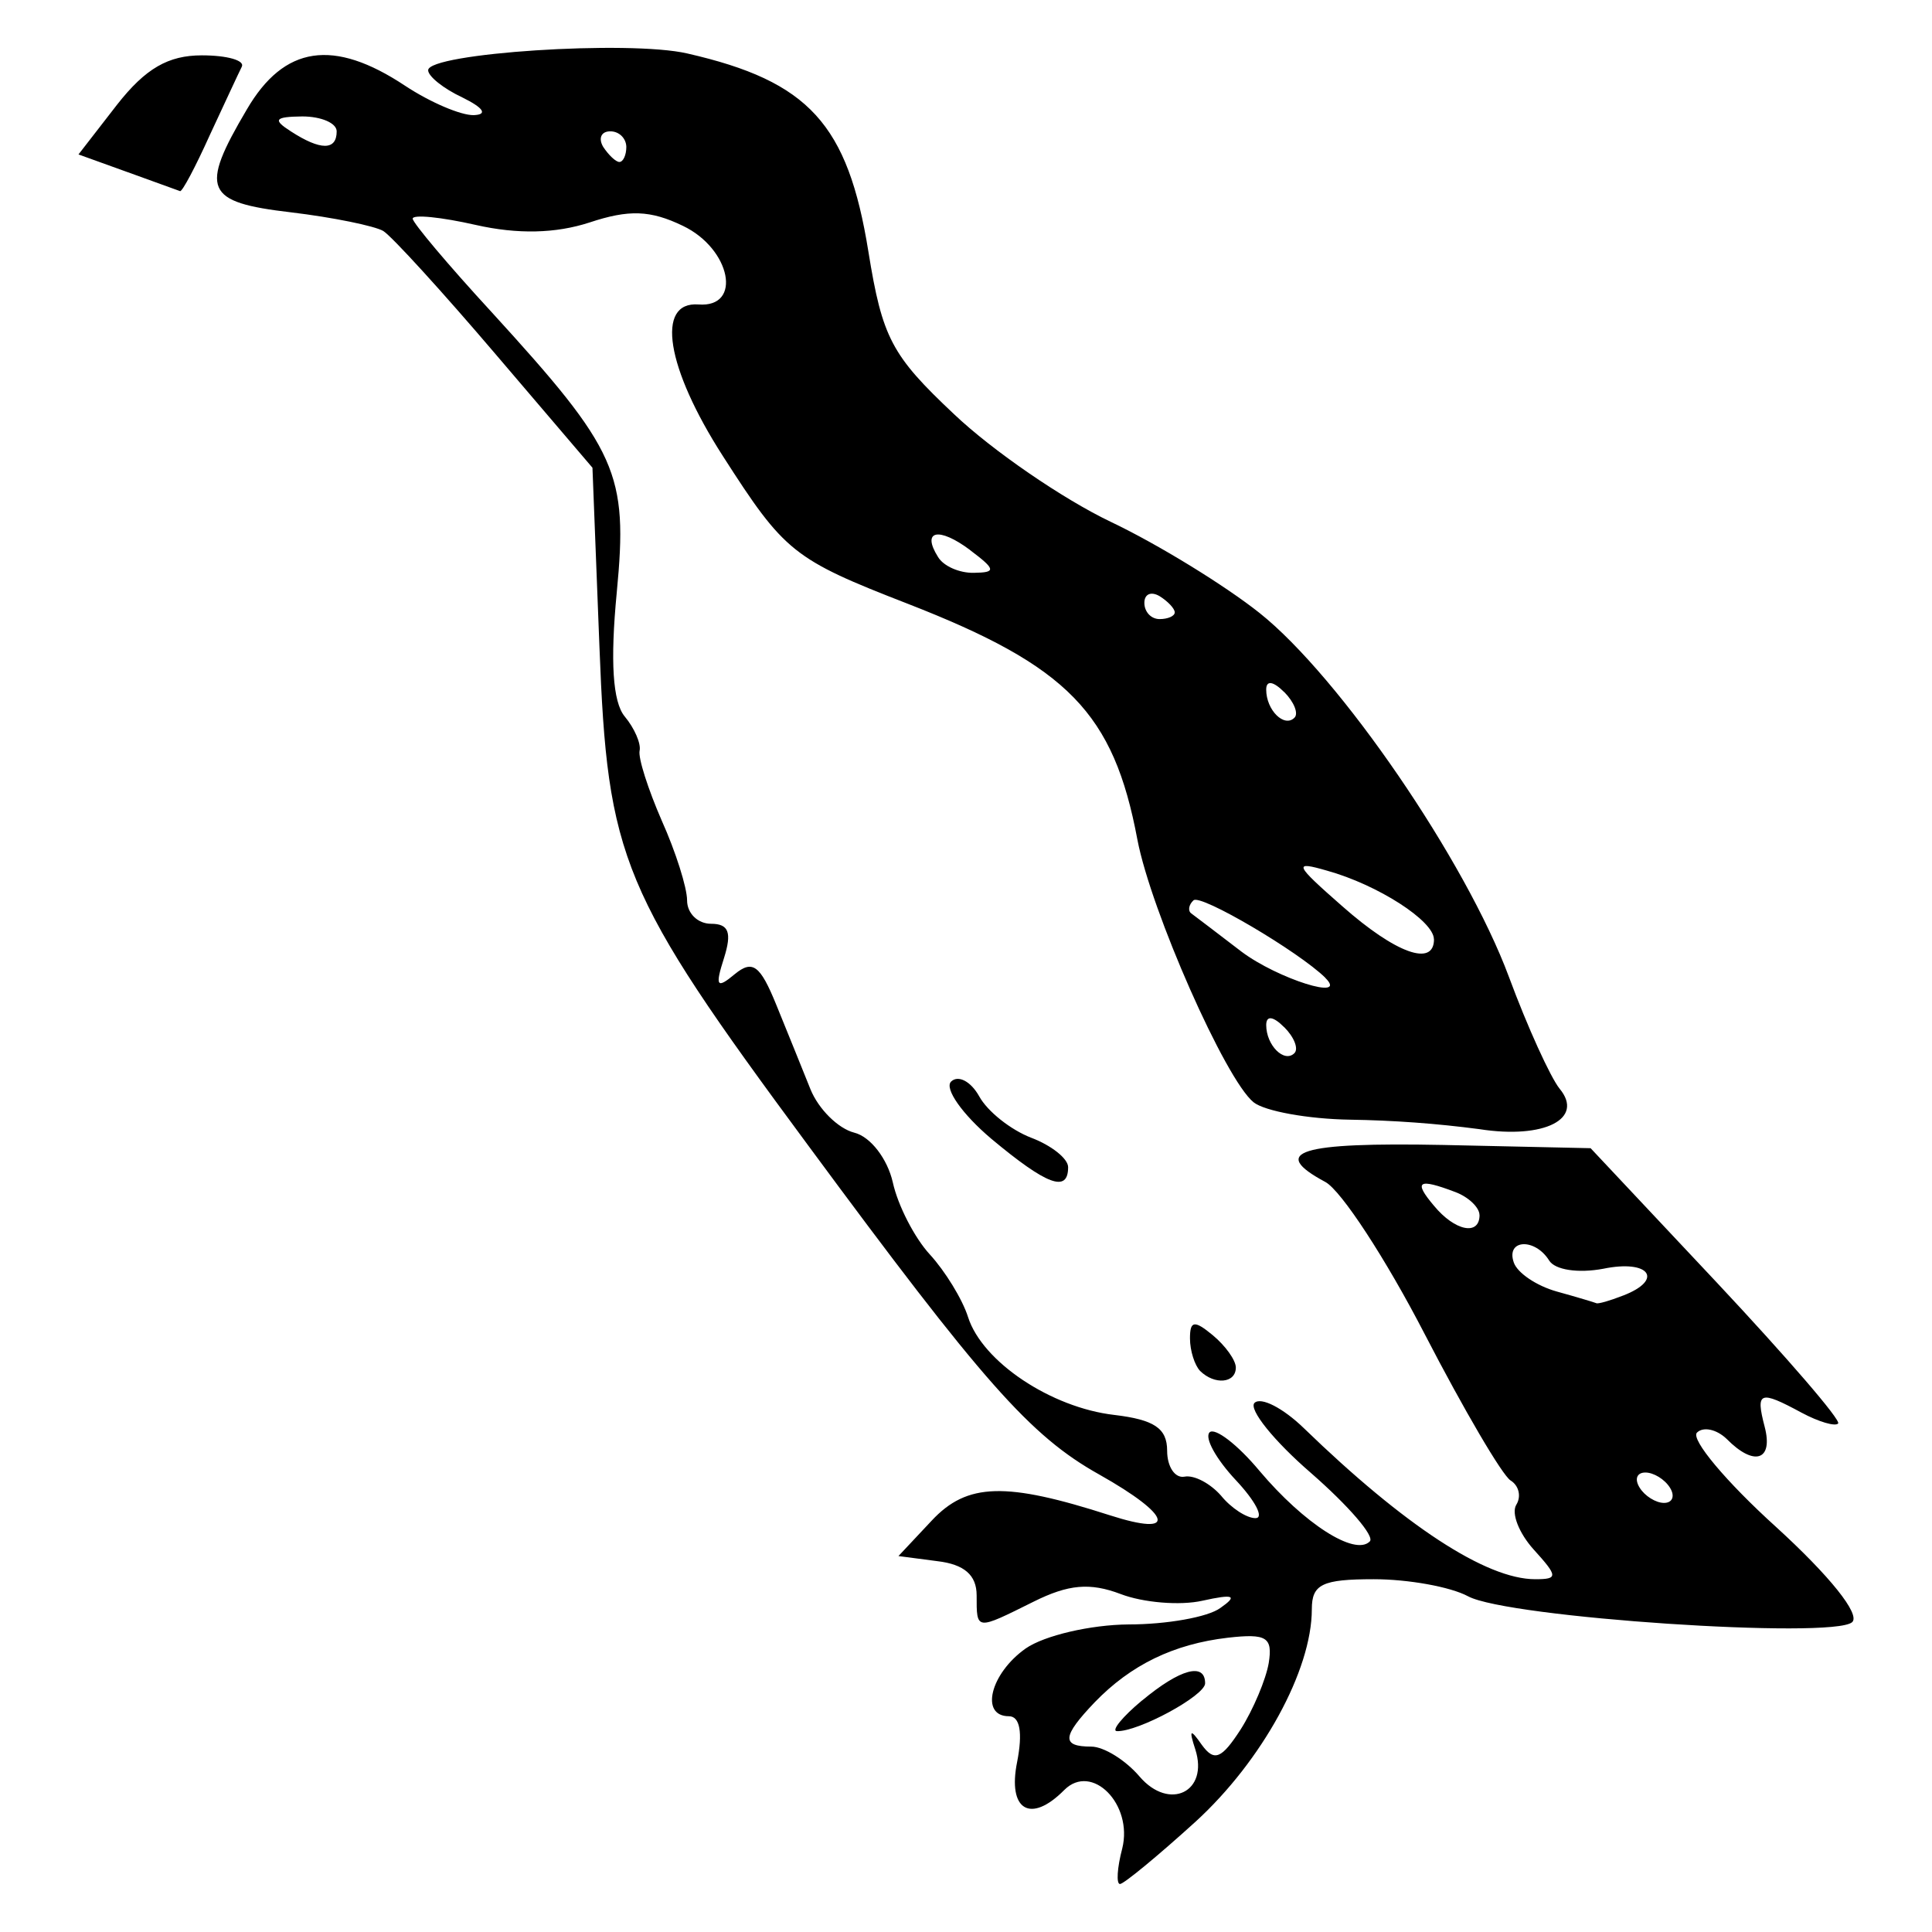
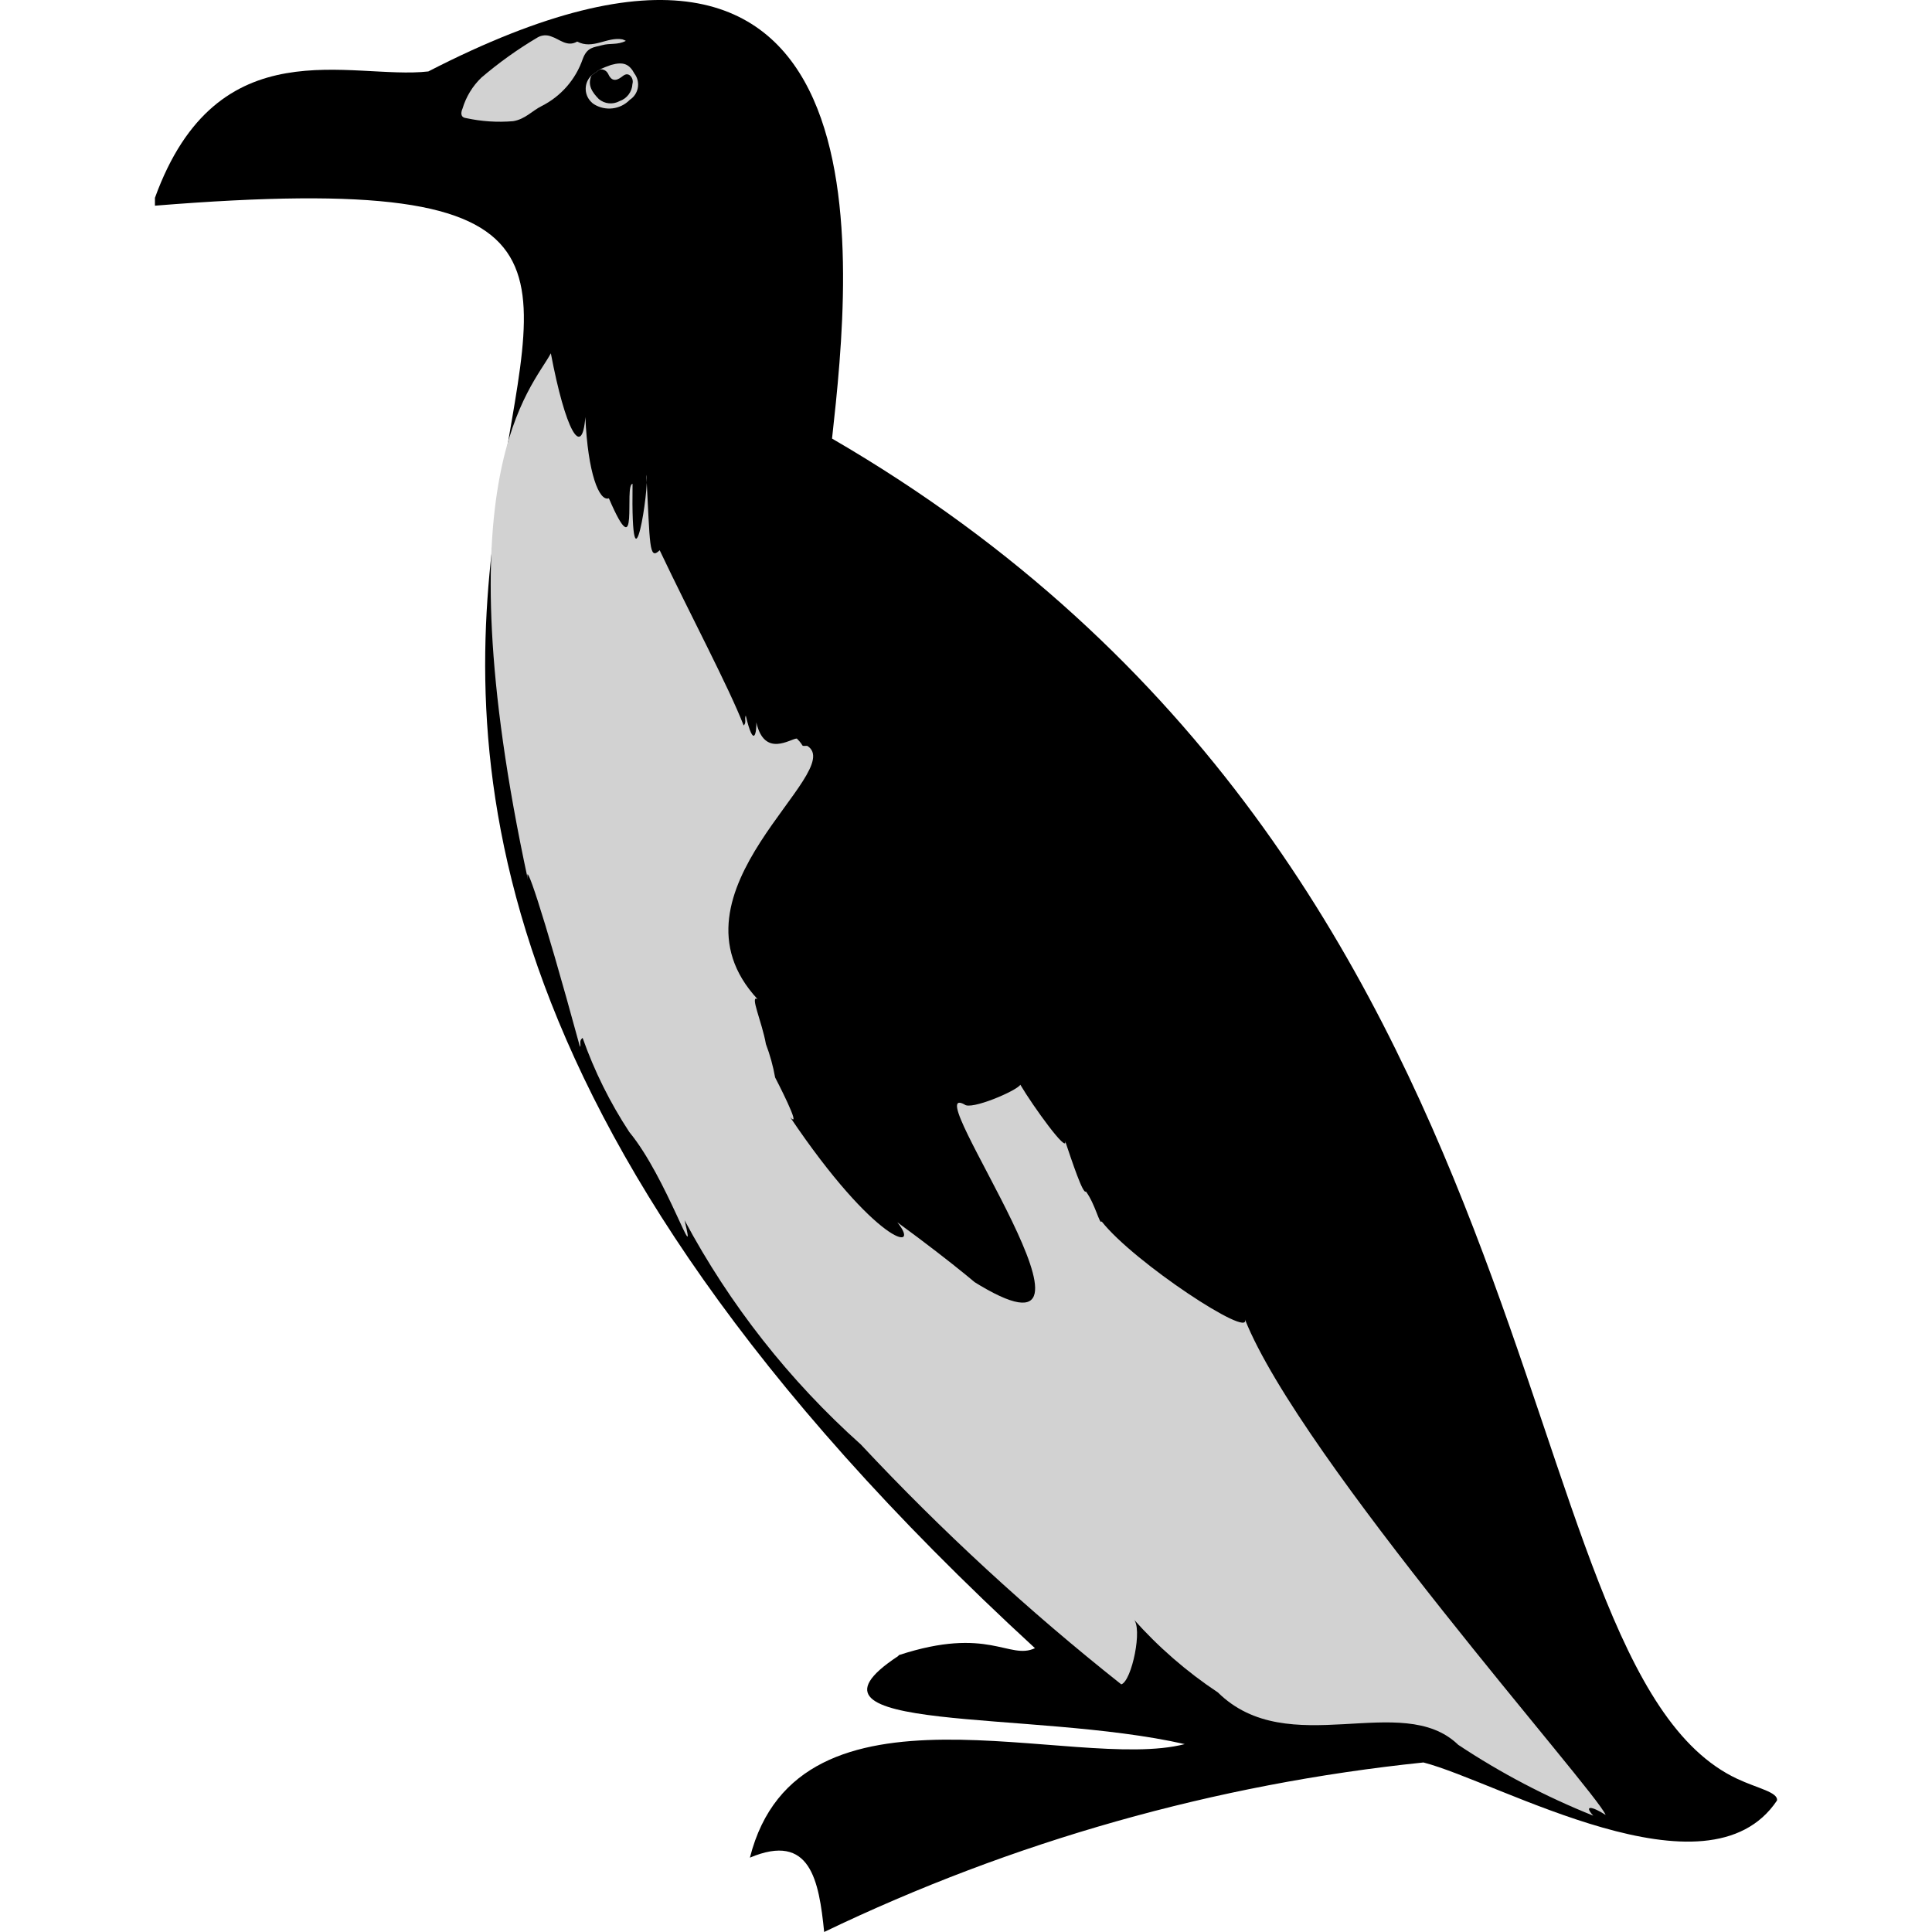
- <svg xmlns="http://www.w3.org/2000/svg" viewBox="0 0 128 128">
-   <path d="M74.351 122.47c.73-2.936-2.013-5.706-3.838-3.88-2.244 2.264-3.773 1.341-3.124-1.864.376-1.932.188-3.021-.547-3.021-1.933 0-1.235-2.83 1.11-4.488 1.235-.859 4.3-1.573 6.818-1.594 2.517 0 5.26-.483 6.081-1.09 1.17-.816.902-.944-1.18-.483-1.482.338-3.94.129-5.422-.44-2.04-.773-3.462-.644-5.77.505-3.838 1.905-3.774 1.932-3.774-.42 0-1.341-.821-2.055-2.603-2.264l-2.577-.338 2.201-2.346c2.351-2.518 4.906-2.577 11.81-.354 4.508 1.449 4.127.021-.715-2.706-4.573-2.56-7.697-6.103-19.313-21.847-12.373-16.736-13.253-18.894-13.795-33.027l-.461-11.825-6.42-7.525c-3.521-4.133-6.87-7.805-7.44-8.16-.569-.332-3.317-.9-6.103-1.234-5.727-.67-6.081-1.492-2.936-6.817 2.47-4.235 5.743-4.718 10.483-1.572 1.68 1.11 3.714 1.97 4.552 1.948.945-.037.644-.483-.752-1.17-1.261-.59-2.27-1.406-2.27-1.804 0-1.132 13.296-2.012 17.177-1.11 8.051 1.84 10.628 4.67 11.99 13.123.924 5.722 1.53 6.876 5.68 10.778 2.539 2.41 7.214 5.62 10.38 7.129 3.168 1.508 7.59 4.235 9.856 6.038 5.325 4.235 13.672 16.436 16.522 24.112 1.235 3.334 2.748 6.646 3.355 7.402 1.658 1.992-1.004 3.355-5.304 2.684a74.022 74.022 0 0 0-8.577-.628c-2.791-.043-5.663-.569-6.393-1.154-1.868-1.508-6.796-12.684-7.697-17.402-1.573-8.39-4.59-11.487-15.201-15.62-7.612-2.957-8.175-3.419-12.265-9.796-3.758-5.85-4.466-10.252-1.61-10.038 2.93.226 2.136-3.693-1.031-5.207-2.163-1.046-3.586-1.09-6.19-.225-2.243.73-4.755.794-7.546.161-2.287-.52-4.17-.708-4.17-.413 0 .268 2.345 3.06 5.222 6.183 8.384 9.184 9.055 10.671 8.298 18.578-.44 4.574-.268 7.257.526 8.218.65.779 1.09 1.804.988 2.265-.107.484.564 2.56 1.465 4.633.924 2.056 1.68 4.444 1.68 5.287 0 .859.71 1.551 1.59 1.551 1.18 0 1.384.59.858 2.265-.606 1.885-.483 2.072.714 1.069 1.181-.967 1.68-.59 2.748 2.034.714 1.76 1.74 4.278 2.266 5.599.526 1.299 1.825 2.598 2.898 2.871 1.085.269 2.201 1.74 2.555 3.29.333 1.53 1.45 3.694 2.453 4.778 1.004 1.095 2.158 2.963 2.534 4.154.945 2.958 5.496 5.996 9.689 6.48 2.64.316 3.5.88 3.5 2.372 0 1.068.525 1.84 1.153 1.717.65-.123 1.718.462 2.416 1.256.665.822 1.696 1.493 2.281 1.493.59 0 0-1.133-1.299-2.518-1.299-1.385-2.093-2.807-1.739-3.167.354-.333 1.847.8 3.312 2.56 2.936 3.479 6.312 5.658 7.3 4.67.354-.332-1.406-2.361-3.88-4.524-2.475-2.137-4.155-4.236-3.758-4.654.424-.419 1.89.333 3.274 1.674 6.667 6.458 12.077 10.005 15.325 10.005 1.53 0 1.514-.187-.107-1.975-.961-1.068-1.487-2.388-1.149-2.952a1.165 1.165 0 0 0-.376-1.616c-.547-.338-3.102-4.696-5.684-9.688-2.577-4.992-5.534-9.517-6.586-10.086-3.752-2.013-1.74-2.641 7.826-2.453l9.747.214 8.385 8.927c4.616 4.927 8.223 9.103 8.014 9.313-.193.21-1.283-.108-2.416-.714-2.79-1.508-3.06-1.406-2.453.923.59 2.244-.692 2.663-2.512.816-.67-.644-1.556-.837-1.975-.419-.419.44 1.932 3.253 5.244 6.248 3.543 3.232 5.62 5.808 5.035 6.313-1.326 1.127-22.797-.295-25.438-1.718-1.176-.633-3.983-1.133-6.248-1.133-3.42 0-4.106.333-4.106 1.986 0 4.053-3.296 10.048-7.698 14.074-2.496 2.266-4.76 4.134-5.013 4.134-.252 0-.188-1.074.15-2.351zm4.842-6.565c-.44-1.342-.333-1.4.44-.29.816 1.112 1.299.918 2.56-1.03.838-1.32 1.675-3.312 1.863-4.402.274-1.717-.145-1.97-2.705-1.68-3.602.419-6.436 1.804-8.825 4.278-2.163 2.265-2.222 2.936-.23 2.936.837 0 2.286.902 3.21 1.992 1.969 2.286 4.589 1.009 3.687-1.804zm-3.521-3.247c2.517-2.094 4.17-2.539 4.17-1.133 0 .816-4.444 3.226-5.85 3.167-.376-.021.359-.944 1.68-2.04zm34.97-14.09c-.354-.57-1.09-1.01-1.631-1.01-.57 0-.736.44-.376 1.01.333.542 1.068 1.004 1.61 1.004.57 0 .736-.462.397-1.004zM107.52 85.84c2.748-1.052 1.766-2.416-1.3-1.782-1.653.311-3.204.08-3.585-.548-.945-1.508-2.872-1.406-2.346.124.231.697 1.509 1.556 2.85 1.932 1.364.376 2.54.735 2.62.773.107.064.902-.161 1.76-.5zm-9.501-5.346c0-.483-.709-1.181-1.59-1.514-2.474-.94-2.806-.73-1.427.902 1.385 1.68 3.022 2.013 3.022.612zM85.082 68.058c-.73-.736-1.192-.795-1.192-.145 0 1.342 1.197 2.533 1.868 1.862.29-.29-.021-1.068-.67-1.717zm2.727-3.275c-1.74-1.717-8.299-5.593-8.74-5.131-.316.29-.375.692-.15.859.231.166 1.74 1.32 3.334 2.539 2.394 1.798 7.112 3.29 5.555 1.739zM95 62.228c0-1.213-3.709-3.607-7.085-4.546-2.265-.655-2.158-.424 1.025 2.367 3.543 3.124 6.066 4.026 6.066 2.18zm-9.914-16.37c-.735-.736-1.197-.8-1.197-.172 0 1.363 1.197 2.539 1.868 1.868.29-.269-.021-1.047-.67-1.702zM77.83 40.57c0-.252-.462-.735-1.004-1.073-.569-.333-1.009-.14-1.009.445 0 .59.44 1.074 1.01 1.074.541 0 1.003-.194 1.003-.446zm-13.564-4.133c-2.077-1.551-3.231-1.299-2.12.462.36.612 1.428 1.073 2.372 1.052 1.487-.022 1.466-.215-.252-1.508zm-22.77-26.71a1.053 1.053 0 0 0-1.073-1.025c-.586 0-.795.456-.462 1.025.36.548.843 1.004 1.073 1.004.253 0 .462-.456.462-1.004zm-19.19-1.025c0-.548-1.025-.988-2.281-.988-1.825.022-1.976.21-.757.988 1.97 1.277 3.038 1.277 3.038 0zM79.51 90.828c-.36-.376-.671-1.342-.671-2.158 0-1.175.29-1.218 1.503-.215.843.698 1.535 1.664 1.535 2.147 0 1.047-1.406 1.17-2.367.226zm-13.843-15.39c-1.905-1.61-3.102-3.311-2.662-3.773.461-.461 1.304-.043 1.868.967.547 1.003 2.093 2.222 3.435 2.742 1.342.505 2.458 1.385 2.458 1.954 0 1.718-1.406 1.192-5.099-1.889zM8.447 11.403 5.2 10.232l2.555-3.296c1.889-2.41 3.397-3.269 5.62-3.269 1.68 0 2.855.338 2.646.751-.215.425-1.154 2.459-2.12 4.53-.945 2.1-1.825 3.758-1.97 3.715a453.21 453.21 0 0 1-3.484-1.261z" />
+ <svg xmlns="http://www.w3.org/2000/svg" width="128" height="128" viewBox="0 0 128 128" version="1.1" id="svg14">
+   <defs id="defs18" />
+   <path d="M 115.098,117.853 C 99.12,110.367 104.493,57.724 55.125,29.057 56.4,17.501 59.46,-11.272 28.378,4.733 23.274,5.319 14.412,1.674 10.265,13.106 v 0.521 c 59.073,-4.779 -17.889,25.54 58.304,95.569 -1.706,0.805 -3.082,-1.486 -9.009,0.457 l -0.064,0.073 c -7.875,5.19 8.839,3.512 18.996,5.826 -7.367,1.907 -25.581,-5.199 -28.809,7.522 4.01,-1.692 4.573,1.504 4.92,4.925 a 120.162,120.162 0 0 1 39.706,-11.231 c 5.03,1.303 18.831,9.37 23.422,2.52 0.082,-0.553 -1.28,-0.8 -2.634,-1.436 z" id="path4" style="stroke-width:4.573" />
+   <path d="m 39.741,4.596 -0.553,0.402 a 1.216,1.216 0 0 0 -0.05,1.724 0.965,0.965 0 0 0 0.206,0.178 1.902,1.902 0 0 0 2.382,-0.288 1.203,1.203 0 0 0 0.357,-1.665 l -0.046,-0.064 C 41.689,4.23 41.292,4.075 40.482,4.303 40.231,4.39 39.988,4.486 39.741,4.596 Z" style="fill:#d2d2d2;stroke-width:4.573" id="path6" />
+   <path d="m 74.285,111.592 c 0.691,-0.187 1.454,-3.786 0.796,-4.34 a 28.763,28.763 0 0 0 5.606,4.875 c 4.678,4.605 12.187,-0.146 15.923,3.471 a 49.094,49.094 0 0 0 8.949,4.696 c -0.636,-0.691 -0.133,-0.658 0.819,-0.05 -0.594,-1.546 -20.217,-23.578 -23.898,-32.833 0.434,1.34 -7.353,-3.768 -9.493,-6.489 -0.128,0.256 -0.421,-1.148 -1.043,-1.985 -0.187,0.229 -0.915,-1.98 -1.372,-3.329 0.169,0.855 -2.113,-2.286 -2.972,-3.741 -0.256,0.412 -3.288,1.701 -3.699,1.308 -3.334,-1.829 11.565,18.593 0.558,11.702 3.091,3.123 2.808,1.829 -5.007,-3.896 1.665,2.067 -1.45,1.427 -7.102,-6.965 0.851,0.915 -0.997,-2.634 -0.997,-2.634 A 12.31,12.31 0 0 0 50.744,69.174 C 50.488,67.711 49.642,65.868 50.195,66.202 c -6.603,-7.115 6.009,-15.091 3.288,-16.787 -0.508,0 -0.123,0.078 -0.691,-0.485 -0.412,0 -2.14,1.303 -2.684,-1.07 0.027,0.604 -0.155,1.857 -0.7,-0.457 -0.105,0.238 0.069,0.457 -0.137,0.663 -1.029,-2.634 -3.53,-7.317 -5.565,-11.611 -0.723,0.709 -0.631,-0.348 -0.883,-4.994 0.242,0.658 -1.029,8.785 -0.915,0.594 -0.585,0.032 0.494,5.753 -1.568,0.96 -0.645,0.229 -1.395,-1.66 -1.559,-5.387 -0.219,2.849 -1.326,0.855 -2.286,-4.221 -1.23,2.323 -7.317,7.971 -1.523,34.855 -0.242,-1.431 0.851,1.559 3.453,11.098 0.096,-0.178 -0.101,-0.38 0.174,-0.599 a 28.919,28.919 0 0 0 3.096,6.242 c 2.488,3.009 4.55,9.484 3.658,5.84 a 54.266,54.266 0 0 0 11.679,14.857 157.412,157.412 0 0 0 17.253,15.891 z" style="fill:#d2d2d2;stroke-width:4.573" id="path8" />
+   <path d="M 41.465,2.708 A 1.331,1.331 0 0 0 41.232,2.607 C 40.222,2.424 39.27,3.307 38.241,2.753 37.578,3.142 37.066,2.589 36.527,2.419 a 1.024,1.024 0 0 0 -0.915,0.064 26.628,26.628 0 0 0 -3.722,2.661 4.742,4.742 0 0 0 -1.248,2.053 c -0.096,0.219 -0.169,0.576 0.229,0.626 a 10.518,10.518 0 0 0 3.119,0.206 c 0.809,-0.128 1.267,-0.695 1.911,-1.011 A 5.487,5.487 0 0 0 38.607,3.91 c 0.293,-0.8 0.736,-0.764 1.28,-0.915 0.544,-0.151 1.015,0 1.578,-0.288 z" style="fill:#d2d2d2;stroke-width:4.573" id="path10" />
+   <path d="m 39.188,4.999 0.553,-0.402 a 0.535,0.535 0 0 1 0.549,0.293 c 0.201,0.457 0.485,0.512 0.883,0.215 C 41.324,4.989 41.497,4.839 41.712,4.98 A 0.544,0.544 0 0 1 41.9,5.566 1.262,1.262 0 0 1 41.045,6.7 1.216,1.216 0 0 1 39.673,6.562 C 39.261,6.142 38.891,5.648 39.188,4.999 Z" id="path12" style="stroke-width:4.573" />
</svg>
